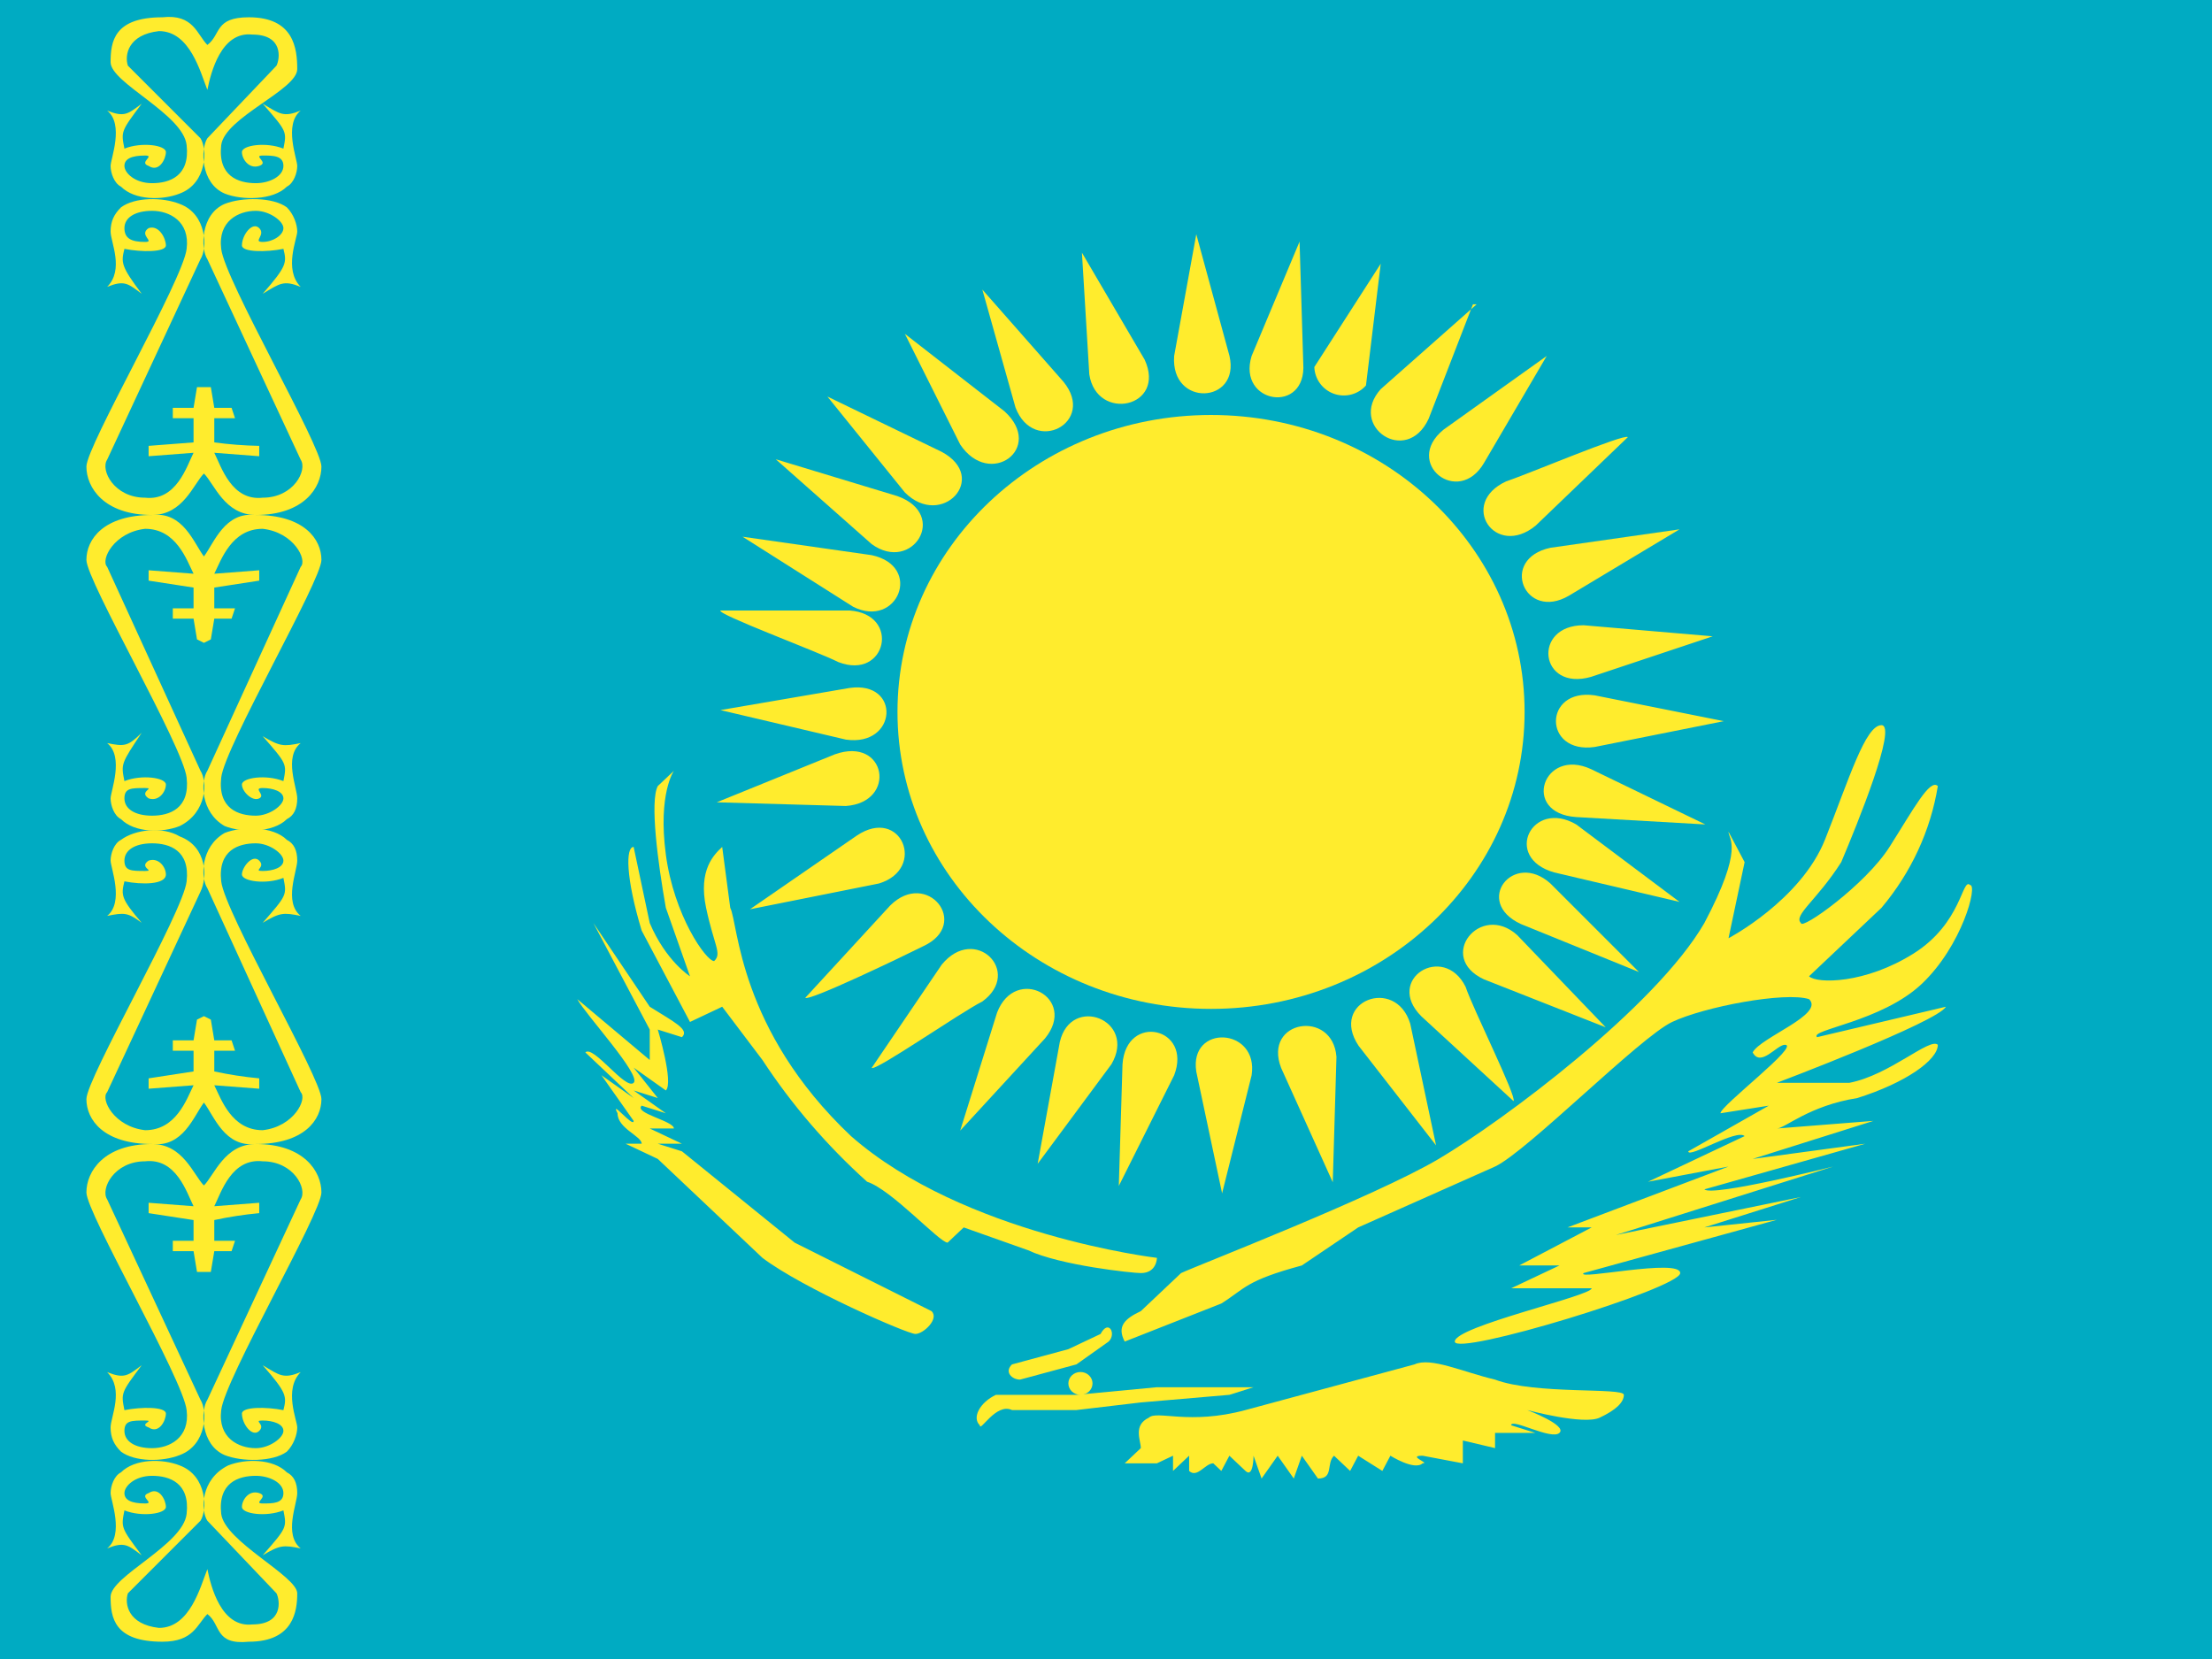
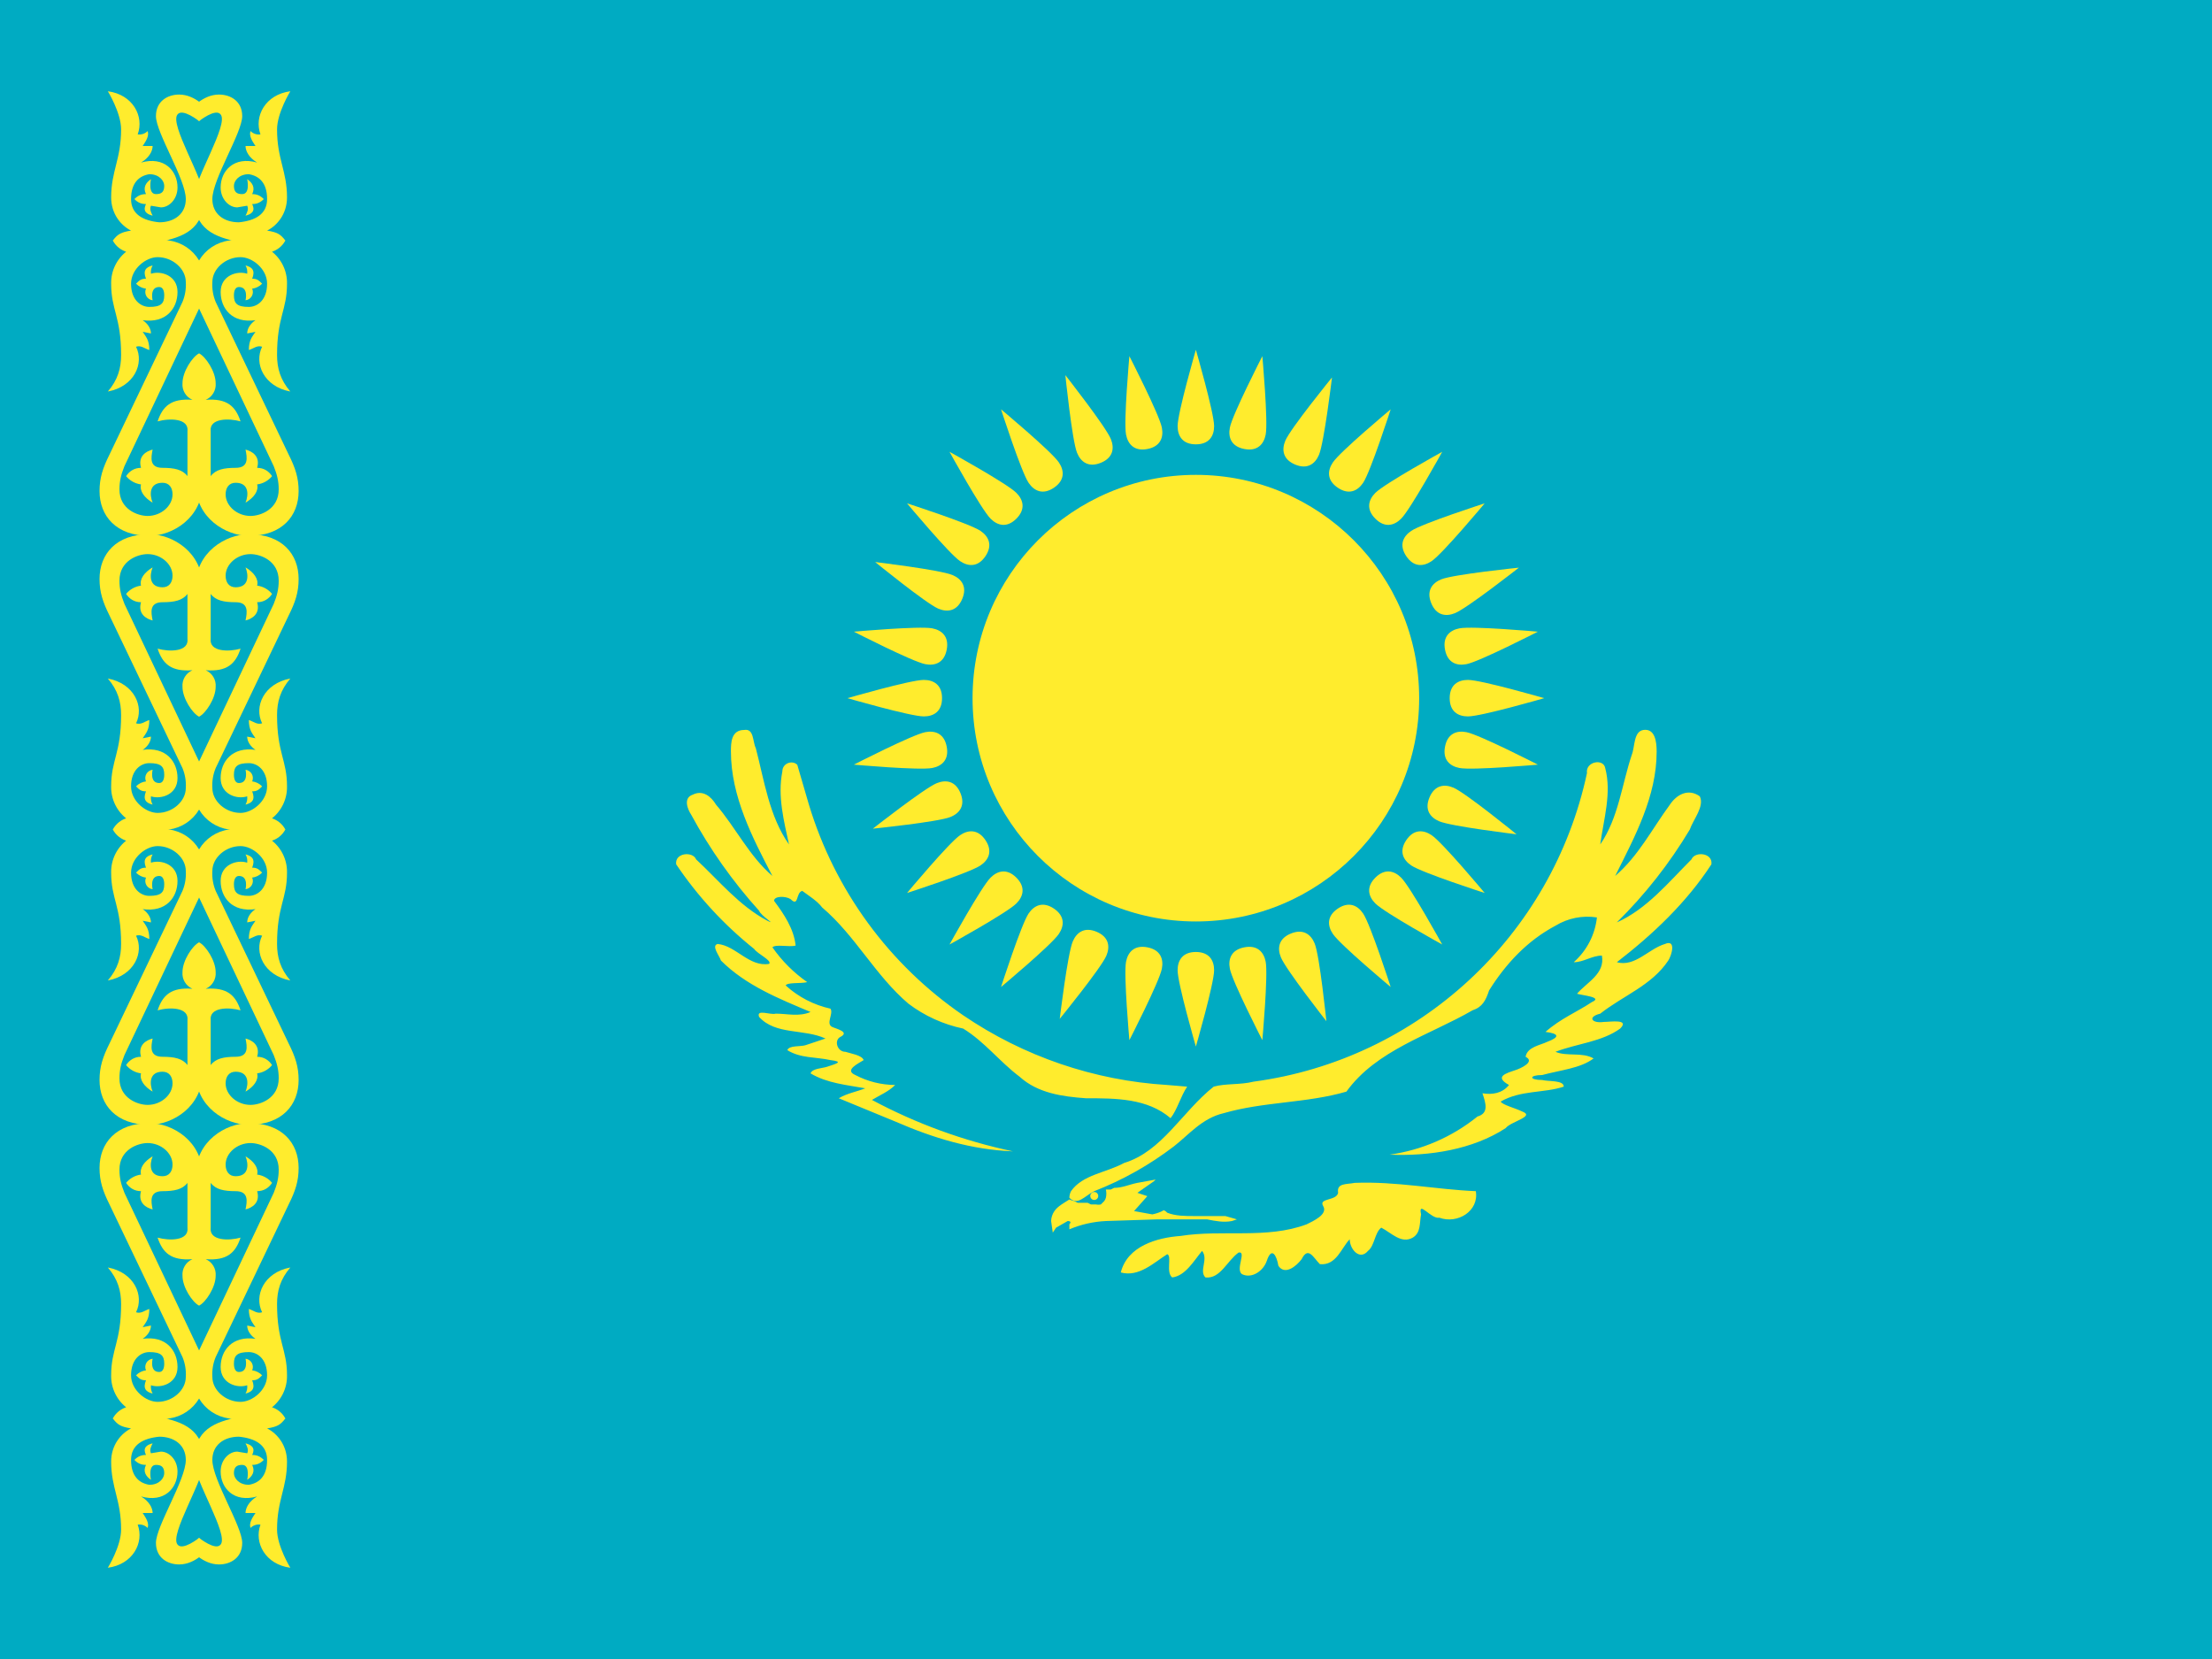
- <svg xmlns="http://www.w3.org/2000/svg" id="flag-icons-kz" viewBox="0 0 640 480">
-   <g fill-rule="evenodd">
-     <path fill="#00abc2" d="M0 0h640v480H0z" />
-     <g fill="#ffec2d">
-       <path d="M60 467c4 3 2 9 12 8 13 0 14-9 14-14s-21-15-22-23c-1-9 5-11 10-11 4 0 8 2 8 5s-3 3-6 3 2-2-1-3-5 2-5 4 7 3 12 1c1 5 1 5-6 13 5-3 6-3 11-2-5-4-1-13-1-16s-1-5-3-6c-4-4-12-4-17-2-8 4-8 13-6 16l20 21c1 2 2 9-7 9-9 1-12-11-13-16-2 5-5 17-14 17-9-1-10-7-9-10l21-21c2-3 2-13-6-16-5-2-13-2-17 2-2 1-3 4-3 6s4 12-1 16c5-2 6-1 10 2-6-8-6-8-5-13 5 2 12 1 12-1s-2-6-5-4c-3 1 2 3-1 3-4 0-6-1-6-3s3-5 8-5 11 2 10 11-22 18-22 24 1 13 15 13c9 0 10-5 13-8z" />
-       <path d="M59 343c3-3 6-12 15-12 14 0 19 8 19 14s-28 54-29 63c-1 8 5 11 10 11 4 0 8-3 8-5s-3-3-6-3 1 1-1 3-5-2-5-5c0-2 7-2 12-1 1-4 1-5-6-13 5 3 6 4 11 2-5 5-1 14-1 16s-1 5-3 7c-4 3-13 3-18 1-7-3-7-13-5-16l27-58c2-3-2-11-11-11-9-1-12 9-14 13l13-1v3a110 110 0 00-13 2v6h6l-1 3h-5l-1 6h-4l-1-6h-6v-3h6v-6l-13-2v-3l13 1c-2-4-5-14-14-13-9 0-13 8-11 11l27 58c2 3 2 13-6 16-5 2-13 2-17-1-2-2-3-4-3-7s4-11-1-16c5 2 6 1 10-2-6 8-6 8-5 13 5-1 12-1 12 1s-2 6-5 4c-3-1 2-2-1-2-4 0-6 0-6 3s3 5 8 5 11-3 10-11c-1-9-29-57-29-63s5-14 19-14c9 0 12 9 15 12z" />
-       <path d="M59 319c3 4 6 13 15 12 14 0 19-7 19-13s-28-54-29-63 5-11 10-11c4 0 8 3 8 5s-3 3-6 3 1-1-1-3-5 2-5 4 7 3 12 1c1 5 1 5-6 13 5-3 6-3 11-2-5-4-1-13-1-16s-1-5-3-6c-4-4-13-4-18-2-7 4-7 13-5 16l27 59c2 2-2 10-11 11-9 0-12-9-14-13l13 1v-3a110 110 0 01-13-2v-6h6l-1-3h-5l-1-6-2-1-2 1-1 6h-6v3h6v6l-13 2v3l13-1c-2 4-5 13-14 13-9-1-13-9-11-11l27-58c2-4 2-13-6-16-5-3-13-2-17 1-2 1-3 4-3 6s4 12-1 16c5-1 6-1 10 2-6-7-6-8-5-12 5 1 12 1 12-2 0-2-2-5-5-4-3 2 2 3-1 3-4 0-6 0-6-3s3-5 8-5 11 2 10 11-29 57-29 63 5 13 19 13c9 1 12-8 15-12z" />
-       <path d="M59 161c3-4 6-13 15-12 14 0 19 7 19 13s-28 54-29 63 5 11 10 11c4 0 8-3 8-5s-3-3-6-3 1 2-1 3-5-2-5-4 7-3 12-1c1-5 1-5-6-13 5 3 6 3 11 2-5 4-1 13-1 16s-1 5-3 6c-4 4-13 4-18 2-7-4-7-13-5-16l27-59c2-2-2-10-11-11-9 0-12 9-14 13l13-1v3l-13 2v6h6l-1 3h-5l-1 6-2 1-2-1-1-6h-6v-3h6v-6l-13-2v-3l13 1c-2-4-5-13-14-13-9 1-13 9-11 11l27 59c2 3 2 12-6 16-5 2-13 2-17-2-2-1-3-4-3-6s4-12-1-16c5 1 6 1 10-3-6 9-6 9-5 14 5-2 12-1 12 1s-2 5-5 4c-3-2 2-3-1-3-4 0-6 0-6 3s3 5 8 5 11-2 10-11-29-57-29-63 5-13 19-13c9-1 12 8 15 12z" />
-       <path d="M59 137c3 3 6 12 15 12 14 0 19-8 19-14S65 81 64 72c-1-8 5-11 10-11 4 0 8 3 8 5s-3 4-6 4 1-2-1-4-5 2-5 5c0 2 7 2 12 1 1 4 1 5-6 13 5-3 6-4 11-2-5-5-1-14-1-16s-1-5-3-7c-4-3-13-3-18-1-7 3-7 13-5 16l27 58c2 3-2 11-11 11-9 1-12-9-14-13l13 1v-3a112 112 0 01-13-1v-7h6l-1-3h-5l-1-6h-4l-1 6h-6v3h6v7l-13 1v3l13-1c-2 4-5 14-14 13-9 0-13-8-11-11l27-58c2-3 2-13-6-16-5-2-13-2-17 1-2 2-3 4-3 7s4 11-1 16c5-2 6-1 10 2-6-8-6-9-5-13 5 1 12 1 12-1s-2-6-5-5c-3 2 2 4-1 4-4 0-6-1-6-4s3-5 8-5 11 3 10 11c-1 9-29 57-29 63s5 14 19 14c9 0 12-9 15-12z" />
-       <path d="M60 13c4-3 2-8 12-8 13 0 14 9 14 15S65 34 64 42c-1 9 5 11 10 11 4 0 8-2 8-5s-3-3-6-3 2 2-1 3-5-2-5-4 7-3 12-1c1-5 1-5-6-13 5 3 6 4 11 2-5 4-1 14-1 16s-1 5-3 6c-4 4-13 4-18 2-7-3-7-13-5-16l20-21c1-2 2-9-7-9-9-1-12 11-13 16-2-5-5-17-14-17-9 1-10 7-9 10l21 21c2 3 2 13-6 16-5 2-13 2-17-2-2-1-3-4-3-6s4-12-1-16c5 2 6 1 10-2-6 8-6 8-5 13 5-2 12-1 12 1s-2 6-5 4c-3-1 2-3-1-3-4 0-6 1-6 3s3 5 8 5 11-2 10-11-22-18-22-24S33 5 47 5c9-1 10 5 13 8z" />
+ <svg xmlns="http://www.w3.org/2000/svg" xmlns:xlink="http://www.w3.org/1999/xlink" id="flag-icons-kz" viewBox="0 0 640 480">
+   <path fill="#00abc2" d="M0 0h640v480H0z" />
+   <g fill="#ffec2d">
+     <g transform="matrix(.48 0 0 .48 346 202)">
+       <circle r="134.6" />
+       <g id="c">
+         <g id="b">
+           <path id="a" d="M0-153c8 0 11-5 11-11 0-8-11-46-11-46s-11 38-11 46c0 6 3 11 11 11z" />
+           <use xlink:href="#a" width="100%" height="100%" transform="rotate(90)" />
+           <use xlink:href="#a" width="100%" height="100%" transform="scale(-1)" />
+           <use xlink:href="#a" width="100%" height="100%" transform="rotate(-90)" />
+         </g>
+         <use xlink:href="#b" width="100%" height="100%" transform="rotate(23)" />
+         <use xlink:href="#b" width="100%" height="100%" transform="rotate(45)" />
+         <use xlink:href="#b" width="100%" height="100%" transform="rotate(68)" />
+       </g>
+       <use xlink:href="#c" width="100%" height="100%" transform="rotate(11)" />
    </g>
-     <g fill="#ffec2d" transform="translate(-195 8) scale(1.0673)">
-       <rect width="170" height="161" x="426" y="105" rx="85" ry="81" />
-       <path d="M507 56l-6 33c-1 14 18 13 15 0l-9-33zm7 260l8-32c2-13-17-14-15-1l7 33zM378 185l34 8c14 2 15-16 1-14l-35 6zm272 3l-35-7c-14-2-14 16 0 14l35-7zm-243-88l21 26c10 10 23-4 10-11l-31-15zm211 171l-24-25c-10-9-22 6-9 12l33 13zM449 71l9 32c5 13 22 4 13-7l-22-25zm123 232l-7-33c-4-13-22-6-14 6l21 27zm30-214l-28 20c-11 9 4 21 11 9l17-29zM419 282c1 1 24-15 30-18 11-8-2-21-11-10l-19 28zm-35-144l30 19c12 6 19-11 5-14l-35-5zm254 99l-28-21c-12-7-20 9-6 13l34 8zM557 64l-18 28a8 8 0 0014 5l4-33zm-93 244l20-27c7-12-11-19-14-6l-6 33zm-78-69l35-7c13-4 6-21-6-13l-29 20zm252-103l-35 5c-14 3-7 20 5 13l30-18z" />
-       <path d="M535 58l-13 31c-4 13 15 16 14 2l-1-33zm-49 256l15-30c5-13-13-17-14-3l-1 33zM476 61l2 33c2 13 21 9 15-4l-17-29zm68 252l1-34c-1-13-20-10-15 3l14 31zM428 83l15 30c8 12 23 1 12-9l-27-21zm165 208c1-1-11-25-13-31-6-12-22-2-12 8l25 23zM393 117l26 23c11 8 21-8 7-13l-33-10zm234 139l-24-24c-10-9-21 5-8 11l32 13zm-249-98c-1 1 26 11 32 14 13 5 17-13 3-14h-35zm267 58l-31-15c-13-6-19 12-4 13l35 2zm-268-6l35 1c14-1 11-19-3-14l-32 13zm270-45l-35-3c-14 0-12 18 2 14l33-11zm-246 98c1 1 26-11 32-14 13-6 1-21-9-11l-23 25zm223-152c-1-1-27 10-33 12-13 6-3 21 8 12l25-24zM443 299l23-25c9-11-8-20-13-7l-10 32zM583 75l-26 23c-9 10 7 21 13 8l12-31z" />
-       <g transform="matrix(2.1824 0 0 2.0629 -405 -273)">
-         <path d="M360 248c1 2 1 16 15 30 14 13 38 16 38 16s0 2-2 2c-1 0-10-1-14-3l-8-3-2 2c-1 0-7-7-10-8a81 81 0 01-13-16l-5-7-4 2-6-12c-2-7-2-11-1-11l2 10c2 5 5 7 5 7l-3-9c-1-6-2-14-1-16l2-2s-2 3-1 11 5 14 6 14c1-1 0-2-1-7s1-7 2-8l1 8zm-10 13l-7-11 7 14v4l-9-8c1 2 8 10 7 11s-5-5-6-4l6 6-4-3 4 6c0 1-3-3-2-1 0 2 3 3 3 4h-2l4 2 13 13c5 4 18 10 19 10s3-2 2-3l-17-9-14-12-3-1h3l-4-2h3c0-1-5-2-4-3l3 1-4-3 3 1-3-4 4 3c1-1-1-8-1-8l3 1c1-1-1-2-4-4zm46 49c-1 0-2-1-1-2l7-2 4-2c1-2 2 0 1 1l-4 3-7 2zm13-5c-1-2 0-3 2-4l5-5c2-1 24-10 32-15s27-20 33-31c5-10 3-11 3-12l2 4-2 10s9-5 12-13 5-15 7-15-3 13-5 18c-3 5-6 7-5 8 0 1 8-5 11-10s5-9 6-8a34 34 0 01-7 16l-9 9c1 1 7 1 13-3s6-10 7-9c1 0-1 8-6 13s-14 6-13 7l16-4c-1 2-21 10-21 10h9c5-1 10-6 11-5 0 2-4 5-10 7-6 1-9 4-10 4l12-1-15 5 14-2-20 6c1 1 16-3 16-3l-27 9 23-5-12 4 9-1-24 7c-1 1 12-2 12 0s-28 11-28 9 17-6 17-7h-10l6-3h-5l9-5h-3l20-8-10 2 12-6c-1-1-7 3-7 2l10-6-6 1c0-1 10-9 8-9-1 0-3 3-4 1 1-2 9-5 7-7-3-1-13 1-17 3s-18 17-22 19l-17 8-7 5c-7 2-7 3-10 5l-12 5zm-16 7c-2 1-3 3-2 4 0 1 2-3 4-2h8l8-1 11-1 3-1h-12l-10 1h-10z" />
-         <rect width="3" height="3" x="402" y="309" rx="2" ry="2" />
-         <path d="M445 308c2-1 6 1 10 2 5 2 16 1 16 2s-1 2-3 3-9-1-9-1 5 2 4 3-6-2-6-1l3 1h-5v2l-4-1v3l-5-1c-2 0 1 1 0 1-1 1-4-1-4-1l-1 2-3-2-1 2-2-2c-1 1 0 3-2 3l-2-3-1 3-2-3-2 3-1-3s0 3-1 2l-2-2-1 2-1-1c-1 0-2 2-3 1v-2l-2 2v-2l-2 1h-4l2-2c0-1-1-3 1-4 1-1 5 1 12-1l21-6z" />
+     <g transform="translate(-173) scale(.48)">
+       <path d="M1076 655c-4 6-6 14-10 19-14-12-33-12-51-12-14-1-29-3-40-13-12-9-21-21-34-29a83 83 0 0 1-33-15c-20-17-32-41-52-58-3-4-8-7-12-10-4 1-2 10-7 5-3-2-10-2-10 1 6 8 12 17 13 27-4 1-12-1-14 1a84 84 0 0 0 21 21c-4 1-12 0-13 2a59 59 0 0 0 27 14c2 3-3 9 1 11 2 1 11 3 5 6-4 2-2 9 3 9 3 1 10 2 11 5-3 2-12 6-5 9a52 52 0 0 0 24 6c-4 4-9 6-14 9a320 320 0 0 0 85 31c-25-1-48-8-71-18l-34-14c5-3 11-4 16-6-11-2-23-3-33-9 1-3 7-3 10-4 6-2 10-3 2-4-9-2-18-1-26-6 1-3 8-2 11-3l12-4c-13-6-30-2-40-13-2-5 7-1 10-2 7 0 14 2 21-1-19-8-39-16-54-31-1-3-6-9-2-10 11 1 19 14 31 12 2-2-7-6-9-9a229 229 0 0 1-47-51c-1-7 10-8 12-3 14 13 26 28 43 37 6 3-4-3-5-6a299 299 0 0 1-41-58c-2-3-5-10 1-12 6-3 11 1 14 6 12 14 20 31 34 43-12-23-25-48-25-75 0-5 0-13 8-13 6-1 5 7 7 11 5 19 8 41 20 58-3-14-7-29-4-44 0-5 6-7 9-4l7 24a237 237 0 0 0 93 127 245 245 0 0 0 123 42l12 1m136 91c-7 4-13-3-19-6-4 3-4 11-8 14-5 6-11-1-11-7-5 5-8 16-18 15-4-4-7-11-11-3-3 4-10 10-14 4-1-6-4-12-7-3-2 6-9 11-15 8-4-3 3-14-2-13-7 5-11 16-20 15-4-4 2-11-2-16-5 6-10 15-18 16-4-3 0-13-3-14-8 5-17 14-28 11 4-16 22-21 36-22 25-4 52 2 76-7 4-2 13-6 10-11s8-3 9-8c-1-6 5-5 10-6 25-1 49 4 73 5 2 12-11 20-22 16-5 1-13-11-11-2-1 5 0 11-5 14m-207-24c5 5 9-1 15-4a197 197 0 0 0 48-27c9-7 17-17 30-20 24-7 50-6 74-13 18-25 50-34 76-49 6-2 8-6 10-12 10-16 23-30 40-39a37 37 0 0 1 25-5 42 42 0 0 1-14 27c6 0 11-4 17-4 2 11-9 16-15 23 3 1 16 2 9 5-9 6-19 10-28 18 8 1 9 3 1 6-4 2-12 3-13 9 6 3-3 7-6 8-6 2-13 4-4 9-4 5-10 6-16 5 2 6 4 12-3 14a108 108 0 0 1-53 23c24 1 50-3 70-16 3-4 18-7 10-10-4-2-12-4-13-6 12-7 26-5 38-9 0-4-9-3-13-4-8 0-8-3 0-3 11-3 23-4 31-10-7-4-16-1-23-4 13-5 28-6 39-14 6-6-6-4-10-4-7 1-10-3-2-5 14-11 31-17 41-32 2-3 5-13-2-10-10 3-18 14-29 11 22-17 42-36 57-59 1-7-10-8-12-3-14 14-27 30-45 38a281 281 0 0 0 44-56c2-6 9-14 6-20-7-5-14-1-18 5-11 15-19 31-33 43 12-24 25-48 25-75 0-6-1-14-8-13-6 1-5 10-7 15-6 18-8 38-19 54 2-15 7-31 3-46-1-6-12-4-11 3a238 238 0 0 1-201 186c-8 2-17 1-24 3-19 15-31 39-54 46-11 6-25 7-32 17a9 9 0 0 0-1 4m52-11-11 2c-5 1-9 3-14 3l-2 1h-3a11 11 0 0 1 0 5 6 6 0 0 1-1 2l-2 2a7 7 0 0 1-3 0h-3l-2-1h-6l-2-1a16 16 0 0 1-3-1c-3 2-7 4-9 7a11 11 0 0 0-2 6l1 7 2-3 7-4c2 0 2 1 1 2v3a65 65 0 0 1 22-5l31-1h30c5 1 10 2 15 1l3-1-7-2h-19c-5 0-11 0-16-2-1-1-2-2-3-1a24 24 0 0 1-6 2l-11-2 8-9-6-2 10-7z" />
+       <circle cx="1020" cy="720.9" r="2.4" />
+       <circle cx="1019.8" cy="720.5" r="1" stroke="#ffec2d" stroke-width=".4" />
+     </g>
+     <g transform="scale(.48)">
+       <g id="f">
+         <g id="e">
+           <path d="M120 73s-10-8-13-4c-5 6 16 39 16 50 0 19-12 24-28 27-10 2-27-1-27-1 3-4 5-5 11-6-6-3-12-10-12-20 0-16 6-23 6-41 0-10-8-23-8-23 15 2 22 15 18 26a7 7 0 0 0 6-2c1 3-1 6-3 9h6c0 3-2 7-7 10 14-4 22 5 22 15 0 7-5 12-10 12l-6-1c-1 2 0 4 1 6-4-1-6-3-4-7-3 0-5-1-7-3 2-2 4-3 7-3-2-4 0-7 3-9 0 0-2 9 3 9 3 0 5-1 5-5 0-3-3-7-9-7-6 1-11 5-11 15 0 9 7 13 17 14 9 0 16-5 16-14 0-12-18-40-18-50 0-9 7-13 14-13 10 0 17 9 17 9l-5 7z" />
+           <path id="d" d="M122 292c0 20-18 31-32 31-20 0-30-12-30-27 0-8 2-14 6-22l44-92a27 27 0 0 0 2-12c0-8-8-15-17-15-7 0-16 7-16 16 0 10 6 14 11 14 7 0 9-2 9-7 0-3-1-5-3-5-6 0-4 8-4 8a5 5 0 0 1-4-7 10 10 0 0 1-6-3c2-2 3-3 6-3-2-5 0-7 4-8a8 8 0 0 0-1 5c6-2 16 1 16 11s-7 19-21 17c3 2 5 5 5 8l-5-1c2 3 4 5 4 11-3-1-5-3-8-2 5 10-1 24-17 27 6-7 8-14 8-22 0-23-6-27-6-43a24 24 0 0 1 10-20v1a14 14 0 0 1-9-7 62 62 0 0 1 34 0 25 25 0 0 1 18 12 36 36 0 0 1 0 29l-45 95c-2 5-3 9-3 14 0 12 11 16 17 16 8 0 15-6 15-13 0-4-2-7-6-7-8 0-8 7-6 12-5-3-8-7-7-11a14 14 0 0 1-9-5c2-3 5-5 9-5-2-7 3-10 7-11-1 5-2 11 6 11 7 0 12 1 15 5v-27c1-8-11-8-18-6 3-9 8-14 21-13a10 10 0 0 1-6-10c0-7 6-16 10-18l2 79z" />
+           <use xlink:href="#d" width="100%" height="100%" transform="matrix(1 0 0 -1 0 645)" />
+         </g>
+         <use xlink:href="#e" width="100%" height="100%" transform="matrix(-1 0 0 1 240 0)" />
      </g>
+       <use xlink:href="#f" width="100%" height="100%" transform="matrix(1 0 0 -1 0 1000)" />
    </g>
  </g>
</svg>
